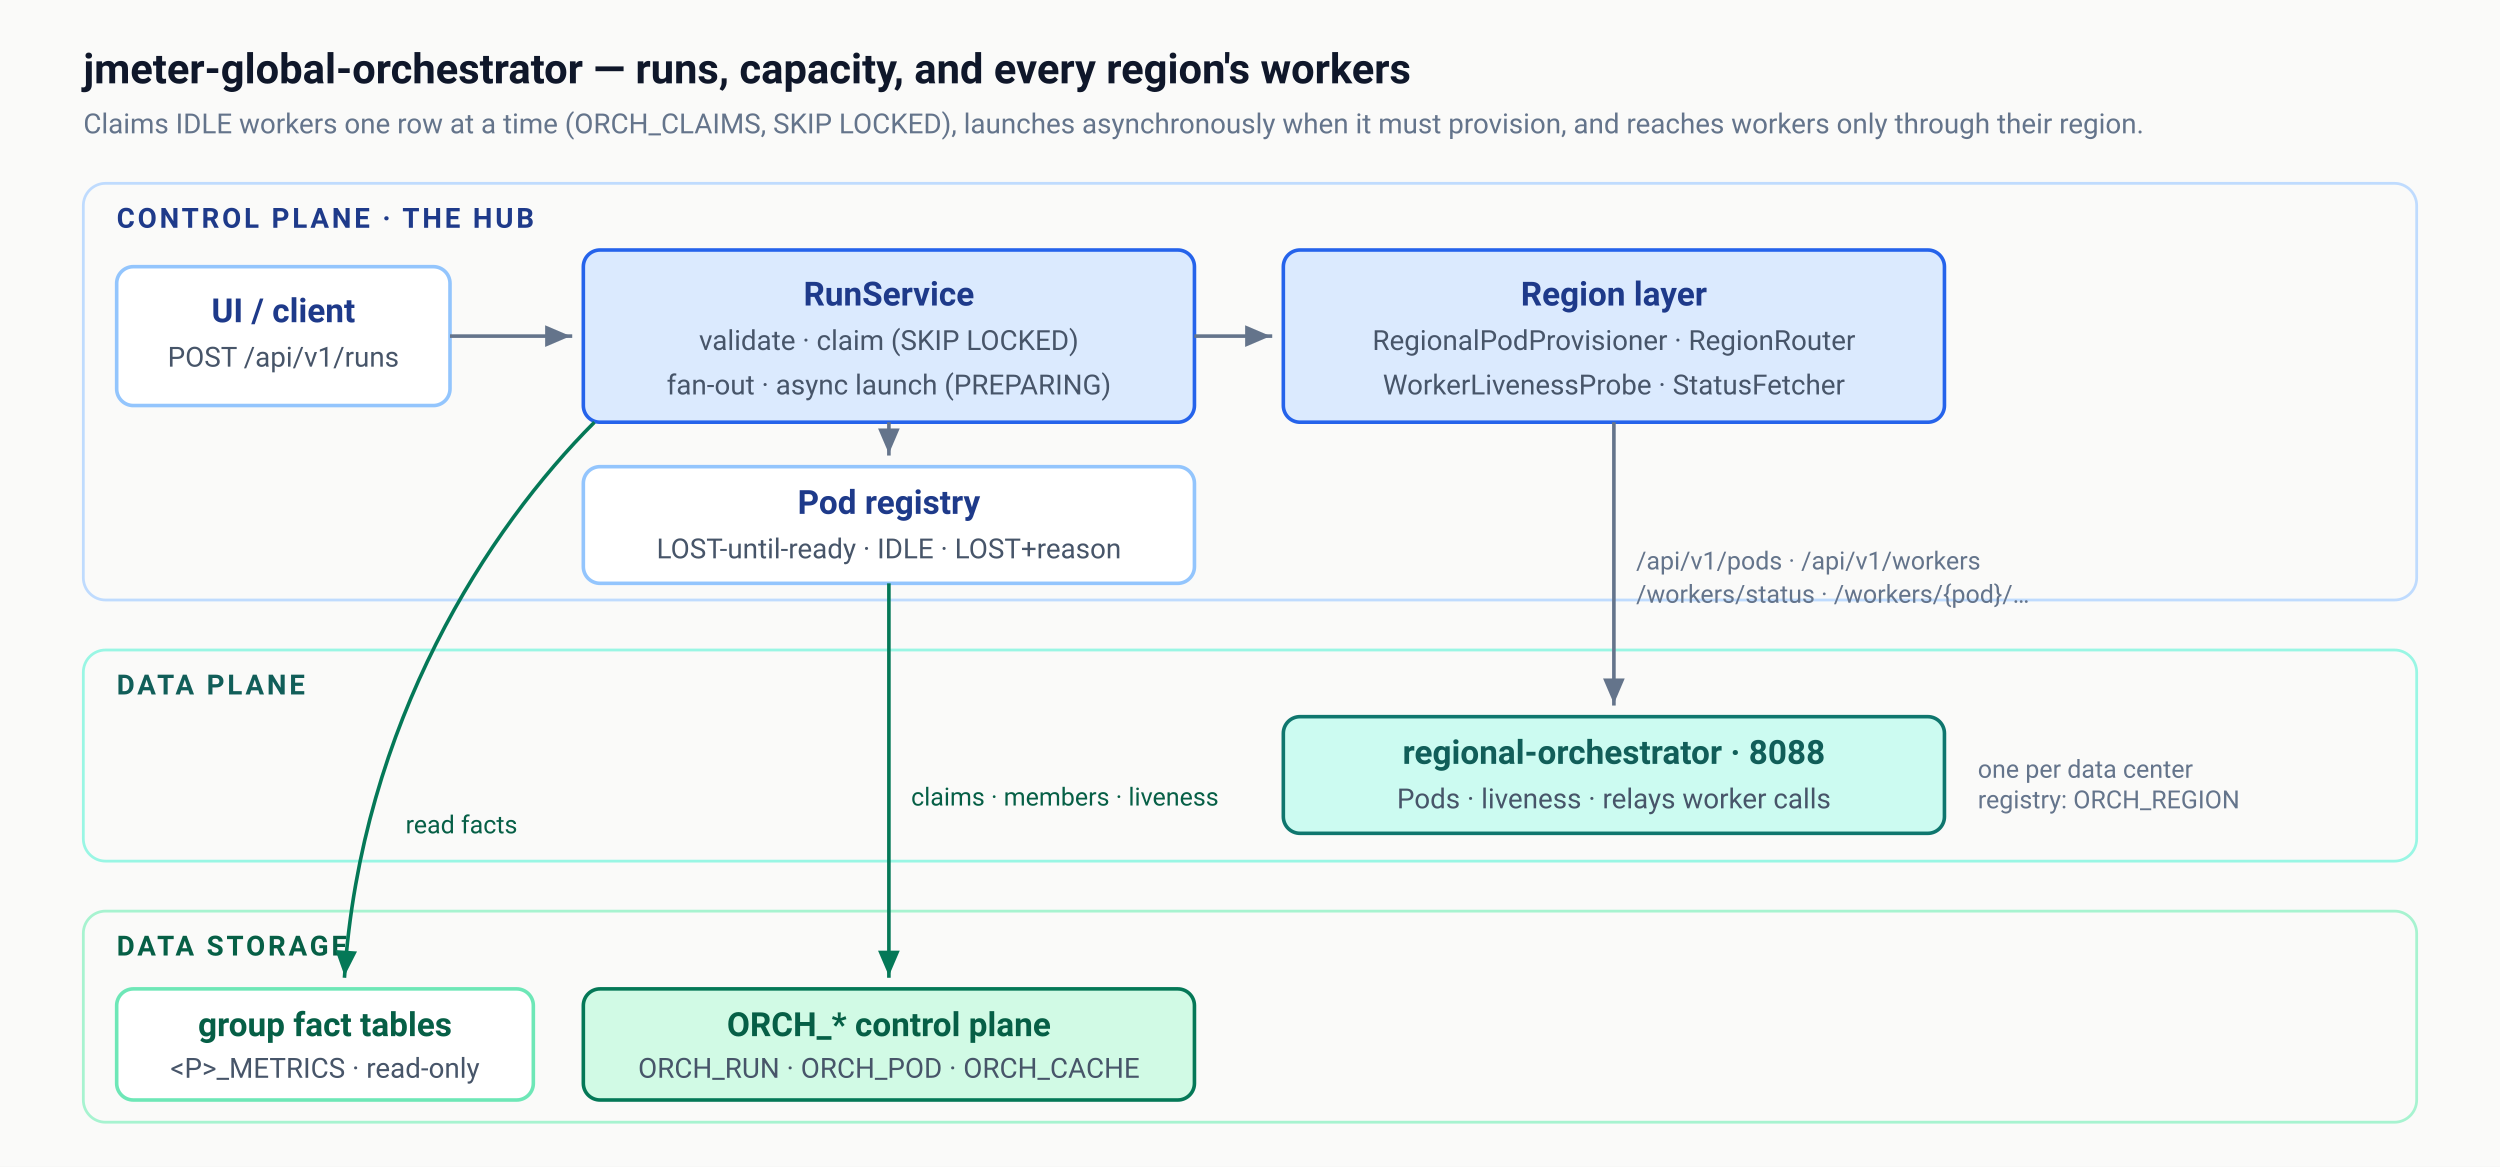
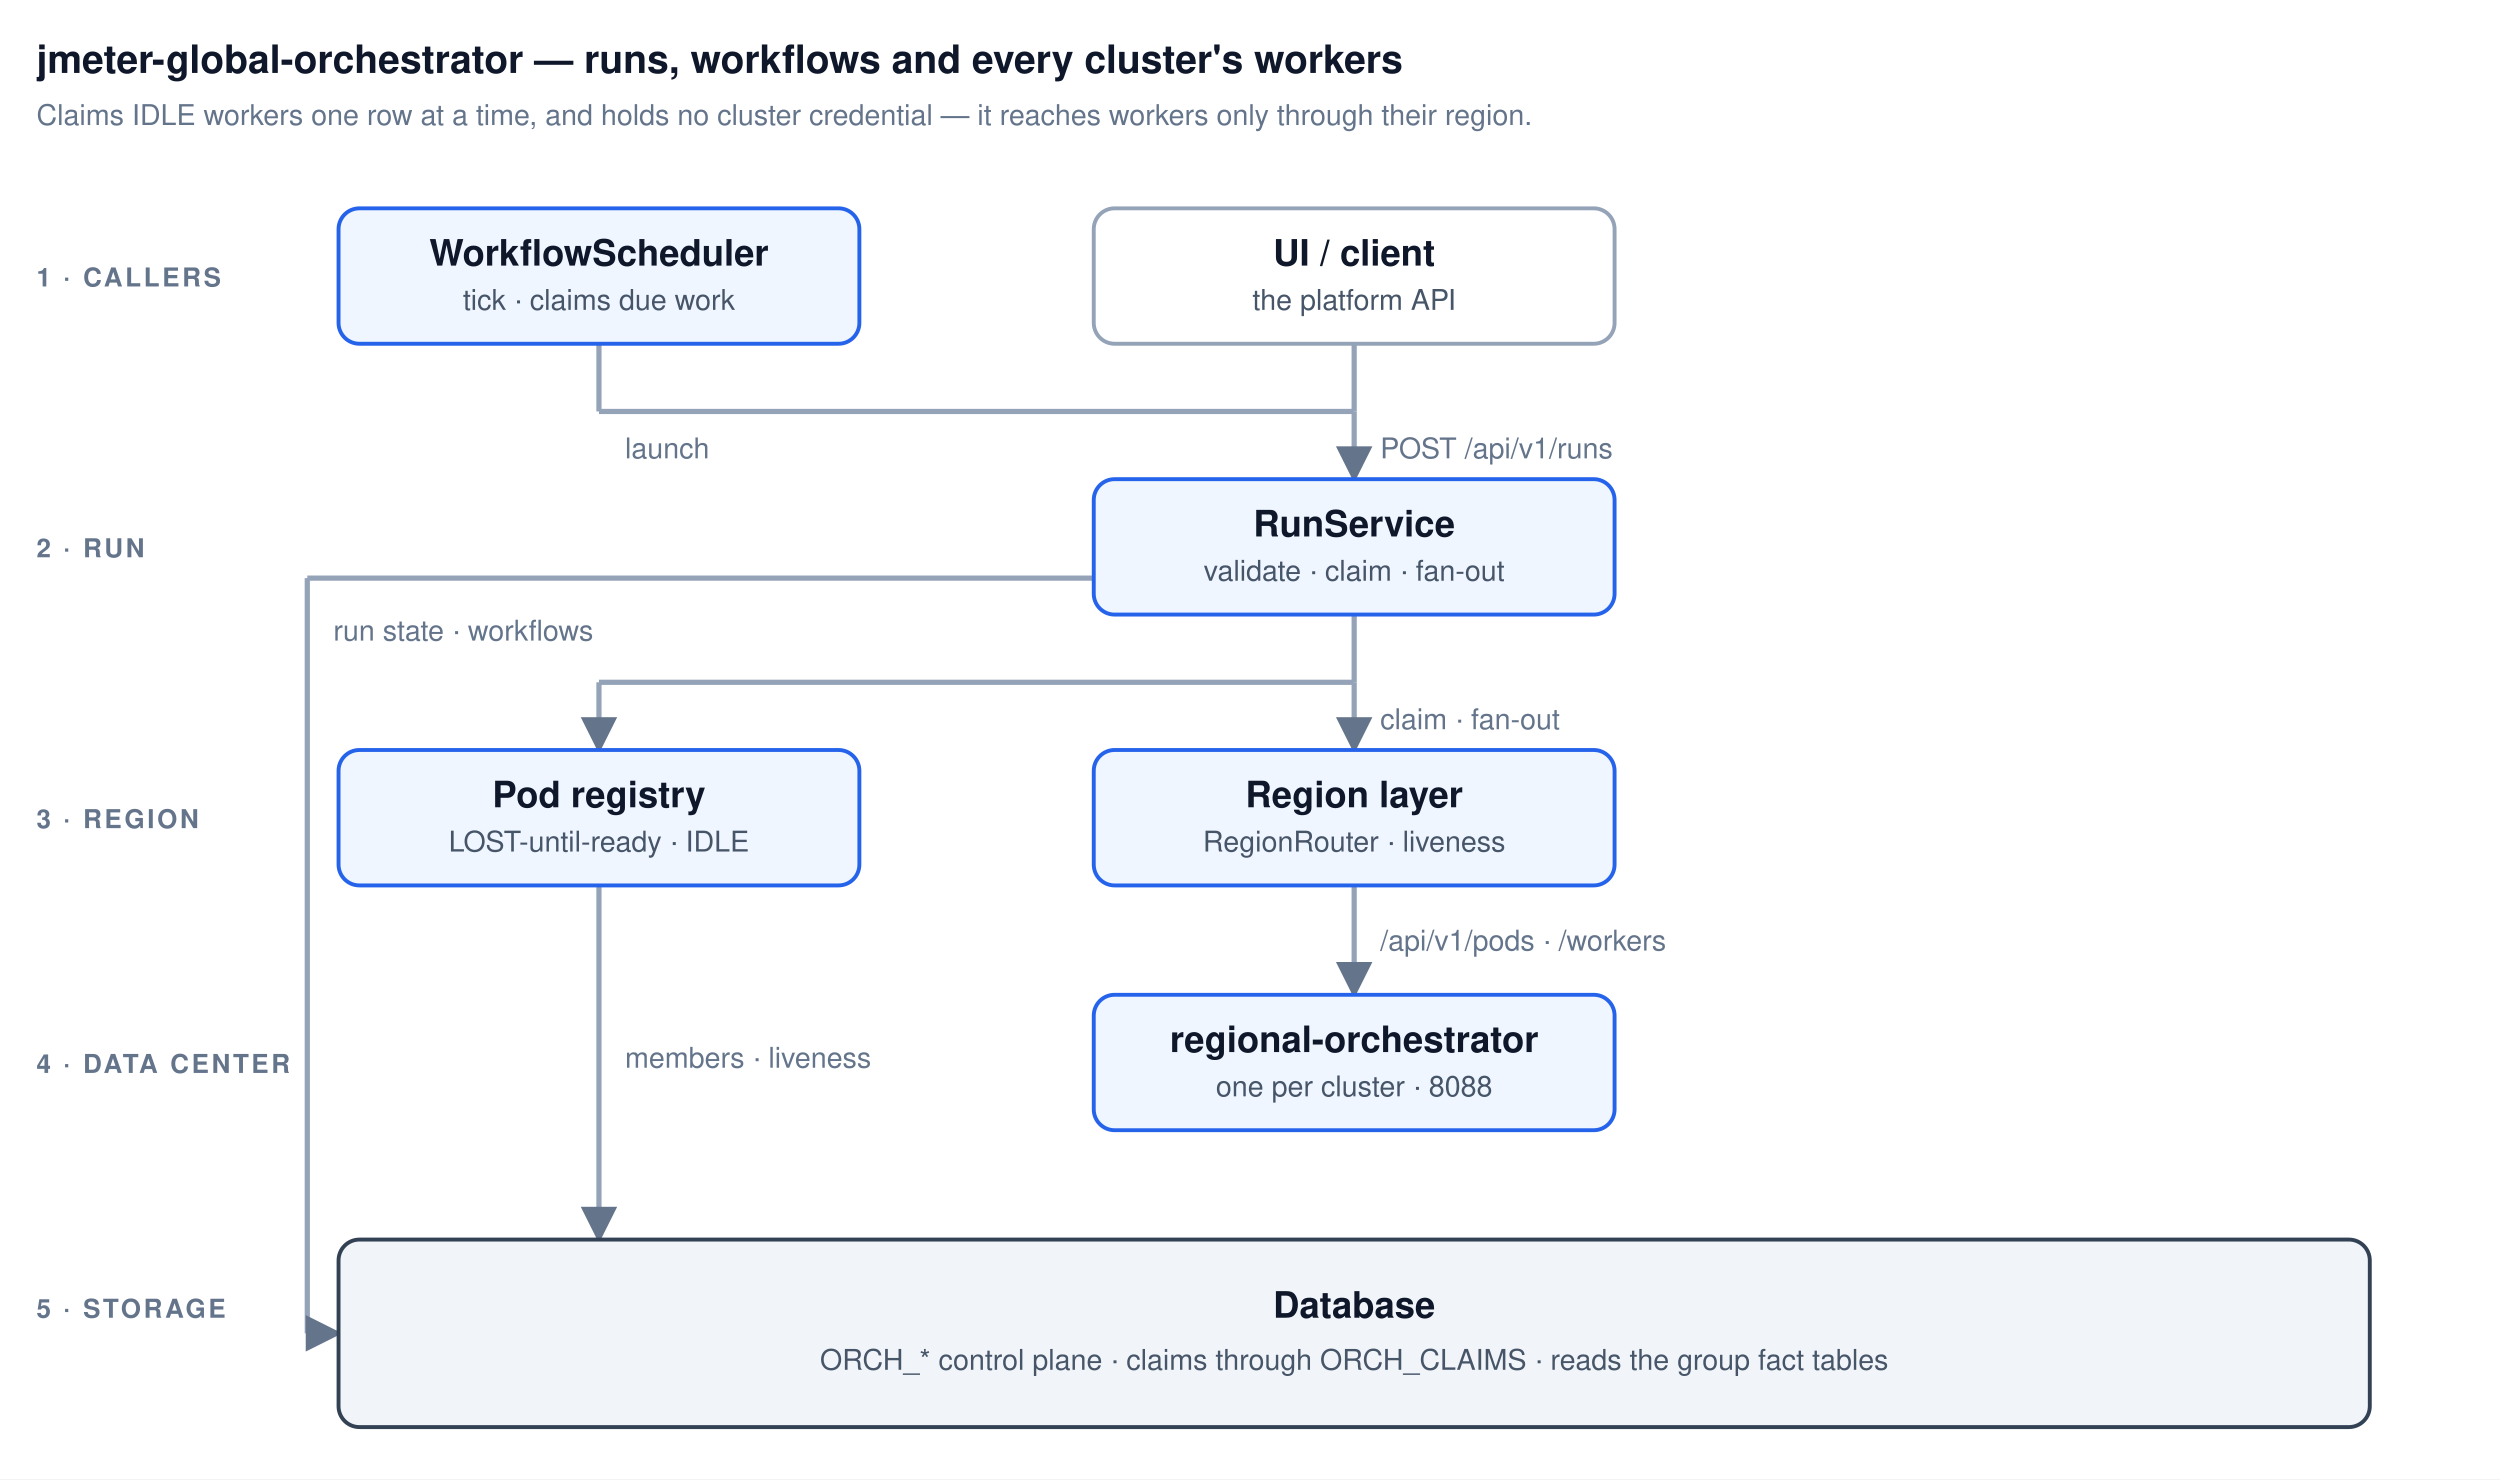
- <svg xmlns="http://www.w3.org/2000/svg" viewBox="0 0 900 420" width="900" height="420" font-family="-apple-system, 'Segoe UI', Roboto, Helvetica, Arial, sans-serif">
+ <svg xmlns="http://www.w3.org/2000/svg" viewBox="0 0 960 568" width="960" height="568" role="img" aria-label="The global orchestrator: the UI and the workflow scheduler both enter through RunService, which validates and claims an IDLE worker one row at a time, then reaches it through its cluster's regional orchestrator. The pod registry and the ORCH_* control plane live in the database.">
  <defs>
-     <marker id="a" markerWidth="9" markerHeight="9" refX="7.5" refY="3" orient="auto" markerUnits="strokeWidth">
-       <path d="M0,0 L0,6 L7,3 z" fill="#64748b" />
-     </marker>
-     <marker id="ag" markerWidth="9" markerHeight="9" refX="7.5" refY="3" orient="auto" markerUnits="strokeWidth">
-       <path d="M0,0 L0,6 L7,3 z" fill="#047857" />
+     <marker id="arrow" viewBox="0 0 10 10" refX="9" refY="5" markerWidth="7" markerHeight="7" orient="auto-start-reverse">
+       <path d="M0,0 L10,5 L0,10 z" fill="#64748b" />
    </marker>
  </defs>
-   <rect width="900" height="420" fill="#fafaf9" />
-   <text x="30" y="30" font-size="15" font-weight="700" fill="#0f172a">jmeter-global-orchestrator — runs, capacity, and every region's workers</text>
-   <text x="30" y="48" font-size="10" fill="#64748b">Claims IDLE workers one row at a time (ORCH_CLAIMS, SKIP LOCKED), launches asynchronously when it must provision, and reaches workers only through their region.</text>
-   <rect x="30" y="66" width="840" height="150" rx="8" fill="none" stroke="#bfdbfe" />
-   <text x="42" y="82" font-size="10" font-weight="600" letter-spacing="1" fill="#1e3a8a">CONTROL PLANE · THE HUB</text>
-   <rect x="42" y="96" width="120" height="50" rx="6" fill="#ffffff" stroke="#93c5fd" stroke-width="1.3" />
-   <text x="102" y="116" text-anchor="middle" font-size="12" font-weight="600" fill="#1e3a8a">UI / client</text>
-   <text x="102" y="132" text-anchor="middle" font-size="10" fill="#475569">POST /api/v1/runs</text>
-   <rect x="210" y="90" width="220" height="62" rx="6" fill="#dbeafe" stroke="#2563eb" stroke-width="1.3" />
-   <text x="320" y="110" text-anchor="middle" font-size="12" font-weight="600" fill="#1e3a8a">RunService</text>
-   <text x="320" y="126" text-anchor="middle" font-size="10" fill="#475569">validate · claim (SKIP LOCKED)</text>
-   <text x="320" y="142" text-anchor="middle" font-size="10" fill="#475569">fan-out · async launch (PREPARING)</text>
-   <rect x="462" y="90" width="238" height="62" rx="6" fill="#dbeafe" stroke="#2563eb" stroke-width="1.3" />
-   <text x="581" y="110" text-anchor="middle" font-size="12" font-weight="600" fill="#1e3a8a">Region layer</text>
-   <text x="581" y="126" text-anchor="middle" font-size="10" fill="#475569">RegionalPodProvisioner · RegionRouter</text>
-   <text x="581" y="142" text-anchor="middle" font-size="10" fill="#475569">WorkerLivenessProbe · StatusFetcher</text>
-   <rect x="210" y="168" width="220" height="42" rx="6" fill="#ffffff" stroke="#93c5fd" stroke-width="1.3" />
-   <text x="320" y="185" text-anchor="middle" font-size="12" font-weight="600" fill="#1e3a8a">Pod registry</text>
-   <text x="320" y="201" text-anchor="middle" font-size="10" fill="#475569">LOST-until-ready · IDLE · LOST+reason</text>
-   <rect x="30" y="234" width="840" height="76" rx="8" fill="none" stroke="#99f6e4" />
-   <text x="42" y="250" font-size="10" font-weight="600" letter-spacing="1" fill="#115e59">DATA PLANE</text>
-   <rect x="462" y="258" width="238" height="42" rx="6" fill="#ccfbf1" stroke="#0f766e" stroke-width="1.3" />
-   <text x="581" y="275" text-anchor="middle" font-size="12" font-weight="600" fill="#115e59">regional-orchestrator · 8088</text>
-   <text x="581" y="291" text-anchor="middle" font-size="10" fill="#475569">Pods · liveness · relays worker calls</text>
-   <text x="712" y="280" font-size="9" fill="#64748b">one per data center</text>
-   <text x="712" y="291" font-size="9" fill="#64748b">registry: ORCH_REGION</text>
-   <rect x="30" y="328" width="840" height="76" rx="8" fill="none" stroke="#a7f3d0" />
-   <text x="42" y="344" font-size="10" font-weight="600" letter-spacing="1" fill="#065f46">DATA STORAGE</text>
-   <rect x="210" y="356" width="220" height="40" rx="6" fill="#d1fae5" stroke="#047857" stroke-width="1.3" />
-   <text x="320" y="373" text-anchor="middle" font-size="12" font-weight="600" fill="#065f46">ORCH_* control plane</text>
-   <text x="320" y="388" text-anchor="middle" font-size="10" fill="#475569">ORCH_RUN · ORCH_POD · ORCH_CACHE</text>
-   <rect x="42" y="356" width="150" height="40" rx="6" fill="#ffffff" stroke="#6ee7b7" stroke-width="1.3" />
-   <text x="117" y="373" text-anchor="middle" font-size="12" font-weight="600" fill="#065f46">group fact tables</text>
-   <text x="117" y="388" text-anchor="middle" font-size="10" fill="#475569">&lt;P&gt;_METRICS · read-only</text>
-   <g stroke="#64748b" stroke-width="1.3" fill="none" marker-end="url(#a)">
-     <line x1="162" y1="121" x2="206" y2="121" />
-     <line x1="430" y1="121" x2="458" y2="121" />
-     <path d="M320,152 V164" />
-     <path d="M581,152 V254" />
-   </g>
-   <g stroke="#047857" stroke-width="1.3" fill="none" marker-end="url(#ag)">
-     <path d="M320,210 V352" />
-     <path d="M214,152 C176,190 130,260 124,352" />
-   </g>
-   <g font-size="9" fill="#64748b">
-     <text x="589" y="205" text-anchor="start">/api/v1/pods · /api/v1/workers</text>
-     <text x="589" y="217" text-anchor="start">/workers/status · /workers/{pod}/…</text>
-     <text x="328" y="290" text-anchor="start" fill="#065f46">claims · members · liveness</text>
-     <text x="146" y="300" text-anchor="start" fill="#065f46">read facts</text>
+   <rect x="0" y="0" width="960" height="568" fill="#ffffff" />
+   <g font-family="Segoe UI, Helvetica, Arial, sans-serif">
+     <text x="14" y="28" font-size="15" font-weight="700" fill="#0f172a">jmeter-global-orchestrator — runs, workflows and every cluster's workers</text>
+     <text x="14" y="48" font-size="11" fill="#64748b">Claims IDLE workers one row at a time, and holds no cluster credential — it reaches workers only through their region.</text>
+     <g font-size="10" font-weight="600" fill="#64748b" letter-spacing="1">
+       <text x="14" y="110">1 · CALLERS</text>
+       <text x="14" y="214">2 · RUN</text>
+       <text x="14" y="318">3 · REGION</text>
+       <text x="14" y="412">4 · DATA CENTER</text>
+       <text x="14" y="506">5 · STORAGE</text>
+     </g>
+     <g fill="none" stroke="#94a3b8" stroke-width="2">
+       <line x1="230" y1="132" x2="230" y2="158" />
+       <line x1="520" y1="132" x2="520" y2="158" />
+       <line x1="230" y1="158" x2="520" y2="158" />
+       <line x1="520" y1="158" x2="520" y2="184" marker-end="url(#arrow)" />
+       <line x1="520" y1="236" x2="520" y2="262" />
+       <line x1="230" y1="262" x2="520" y2="262" />
+       <line x1="230" y1="262" x2="230" y2="288" marker-end="url(#arrow)" />
+       <line x1="520" y1="262" x2="520" y2="288" marker-end="url(#arrow)" />
+       <line x1="520" y1="340" x2="520" y2="382" marker-end="url(#arrow)" />
+       <line x1="230" y1="340" x2="230" y2="476" marker-end="url(#arrow)" />
+       <line x1="420" y1="222" x2="118" y2="222" />
+       <line x1="118" y1="222" x2="118" y2="512" />
+       <line x1="118" y1="512" x2="130" y2="512" marker-end="url(#arrow)" />
+     </g>
+     <g font-size="11" fill="#64748b">
+       <text x="240" y="176">launch</text>
+       <text x="530" y="176">POST /api/v1/runs</text>
+       <text x="128" y="246">run state · workflows</text>
+       <text x="530" y="280">claim · fan-out</text>
+       <text x="530" y="365">/api/v1/pods · /workers</text>
+       <text x="240" y="410">members · liveness</text>
+     </g>
+     <rect x="130" y="80" width="200" height="52" rx="8" fill="#eff6ff" stroke="#2563eb" stroke-width="1.5" />
+     <text x="230" y="102" text-anchor="middle" font-size="14" font-weight="600" fill="#0f172a">WorkflowScheduler</text>
+     <text x="230" y="119" text-anchor="middle" font-size="11" fill="#475569">tick · claims due work</text>
+     <rect x="420" y="80" width="200" height="52" rx="8" fill="#ffffff" stroke="#94a3b8" stroke-width="1.5" />
+     <text x="520" y="102" text-anchor="middle" font-size="14" font-weight="600" fill="#0f172a">UI / client</text>
+     <text x="520" y="119" text-anchor="middle" font-size="11" fill="#475569">the platform API</text>
+     <rect x="420" y="184" width="200" height="52" rx="8" fill="#eff6ff" stroke="#2563eb" stroke-width="1.5" />
+     <text x="520" y="206" text-anchor="middle" font-size="14" font-weight="600" fill="#0f172a">RunService</text>
+     <text x="520" y="223" text-anchor="middle" font-size="11" fill="#475569">validate · claim · fan-out</text>
+     <rect x="130" y="288" width="200" height="52" rx="8" fill="#eff6ff" stroke="#2563eb" stroke-width="1.5" />
+     <text x="230" y="310" text-anchor="middle" font-size="14" font-weight="600" fill="#0f172a">Pod registry</text>
+     <text x="230" y="327" text-anchor="middle" font-size="11" fill="#475569">LOST-until-ready · IDLE</text>
+     <rect x="420" y="288" width="200" height="52" rx="8" fill="#eff6ff" stroke="#2563eb" stroke-width="1.5" />
+     <text x="520" y="310" text-anchor="middle" font-size="14" font-weight="600" fill="#0f172a">Region layer</text>
+     <text x="520" y="327" text-anchor="middle" font-size="11" fill="#475569">RegionRouter · liveness</text>
+     <rect x="420" y="382" width="200" height="52" rx="8" fill="#eff6ff" stroke="#2563eb" stroke-width="1.5" />
+     <text x="520" y="404" text-anchor="middle" font-size="14" font-weight="600" fill="#0f172a">regional-orchestrator</text>
+     <text x="520" y="421" text-anchor="middle" font-size="11" fill="#475569">one per cluster · 8088</text>
+     <rect x="130" y="476" width="780" height="72" rx="8" fill="#f1f5f9" stroke="#334155" stroke-width="1.5" />
+     <text x="520" y="506" text-anchor="middle" font-size="14" font-weight="700" fill="#0f172a">Database</text>
+     <text x="520" y="526" text-anchor="middle" font-size="11" fill="#475569">ORCH_* control plane · claims through ORCH_CLAIMS · reads the group fact tables</text>
  </g>
</svg>
